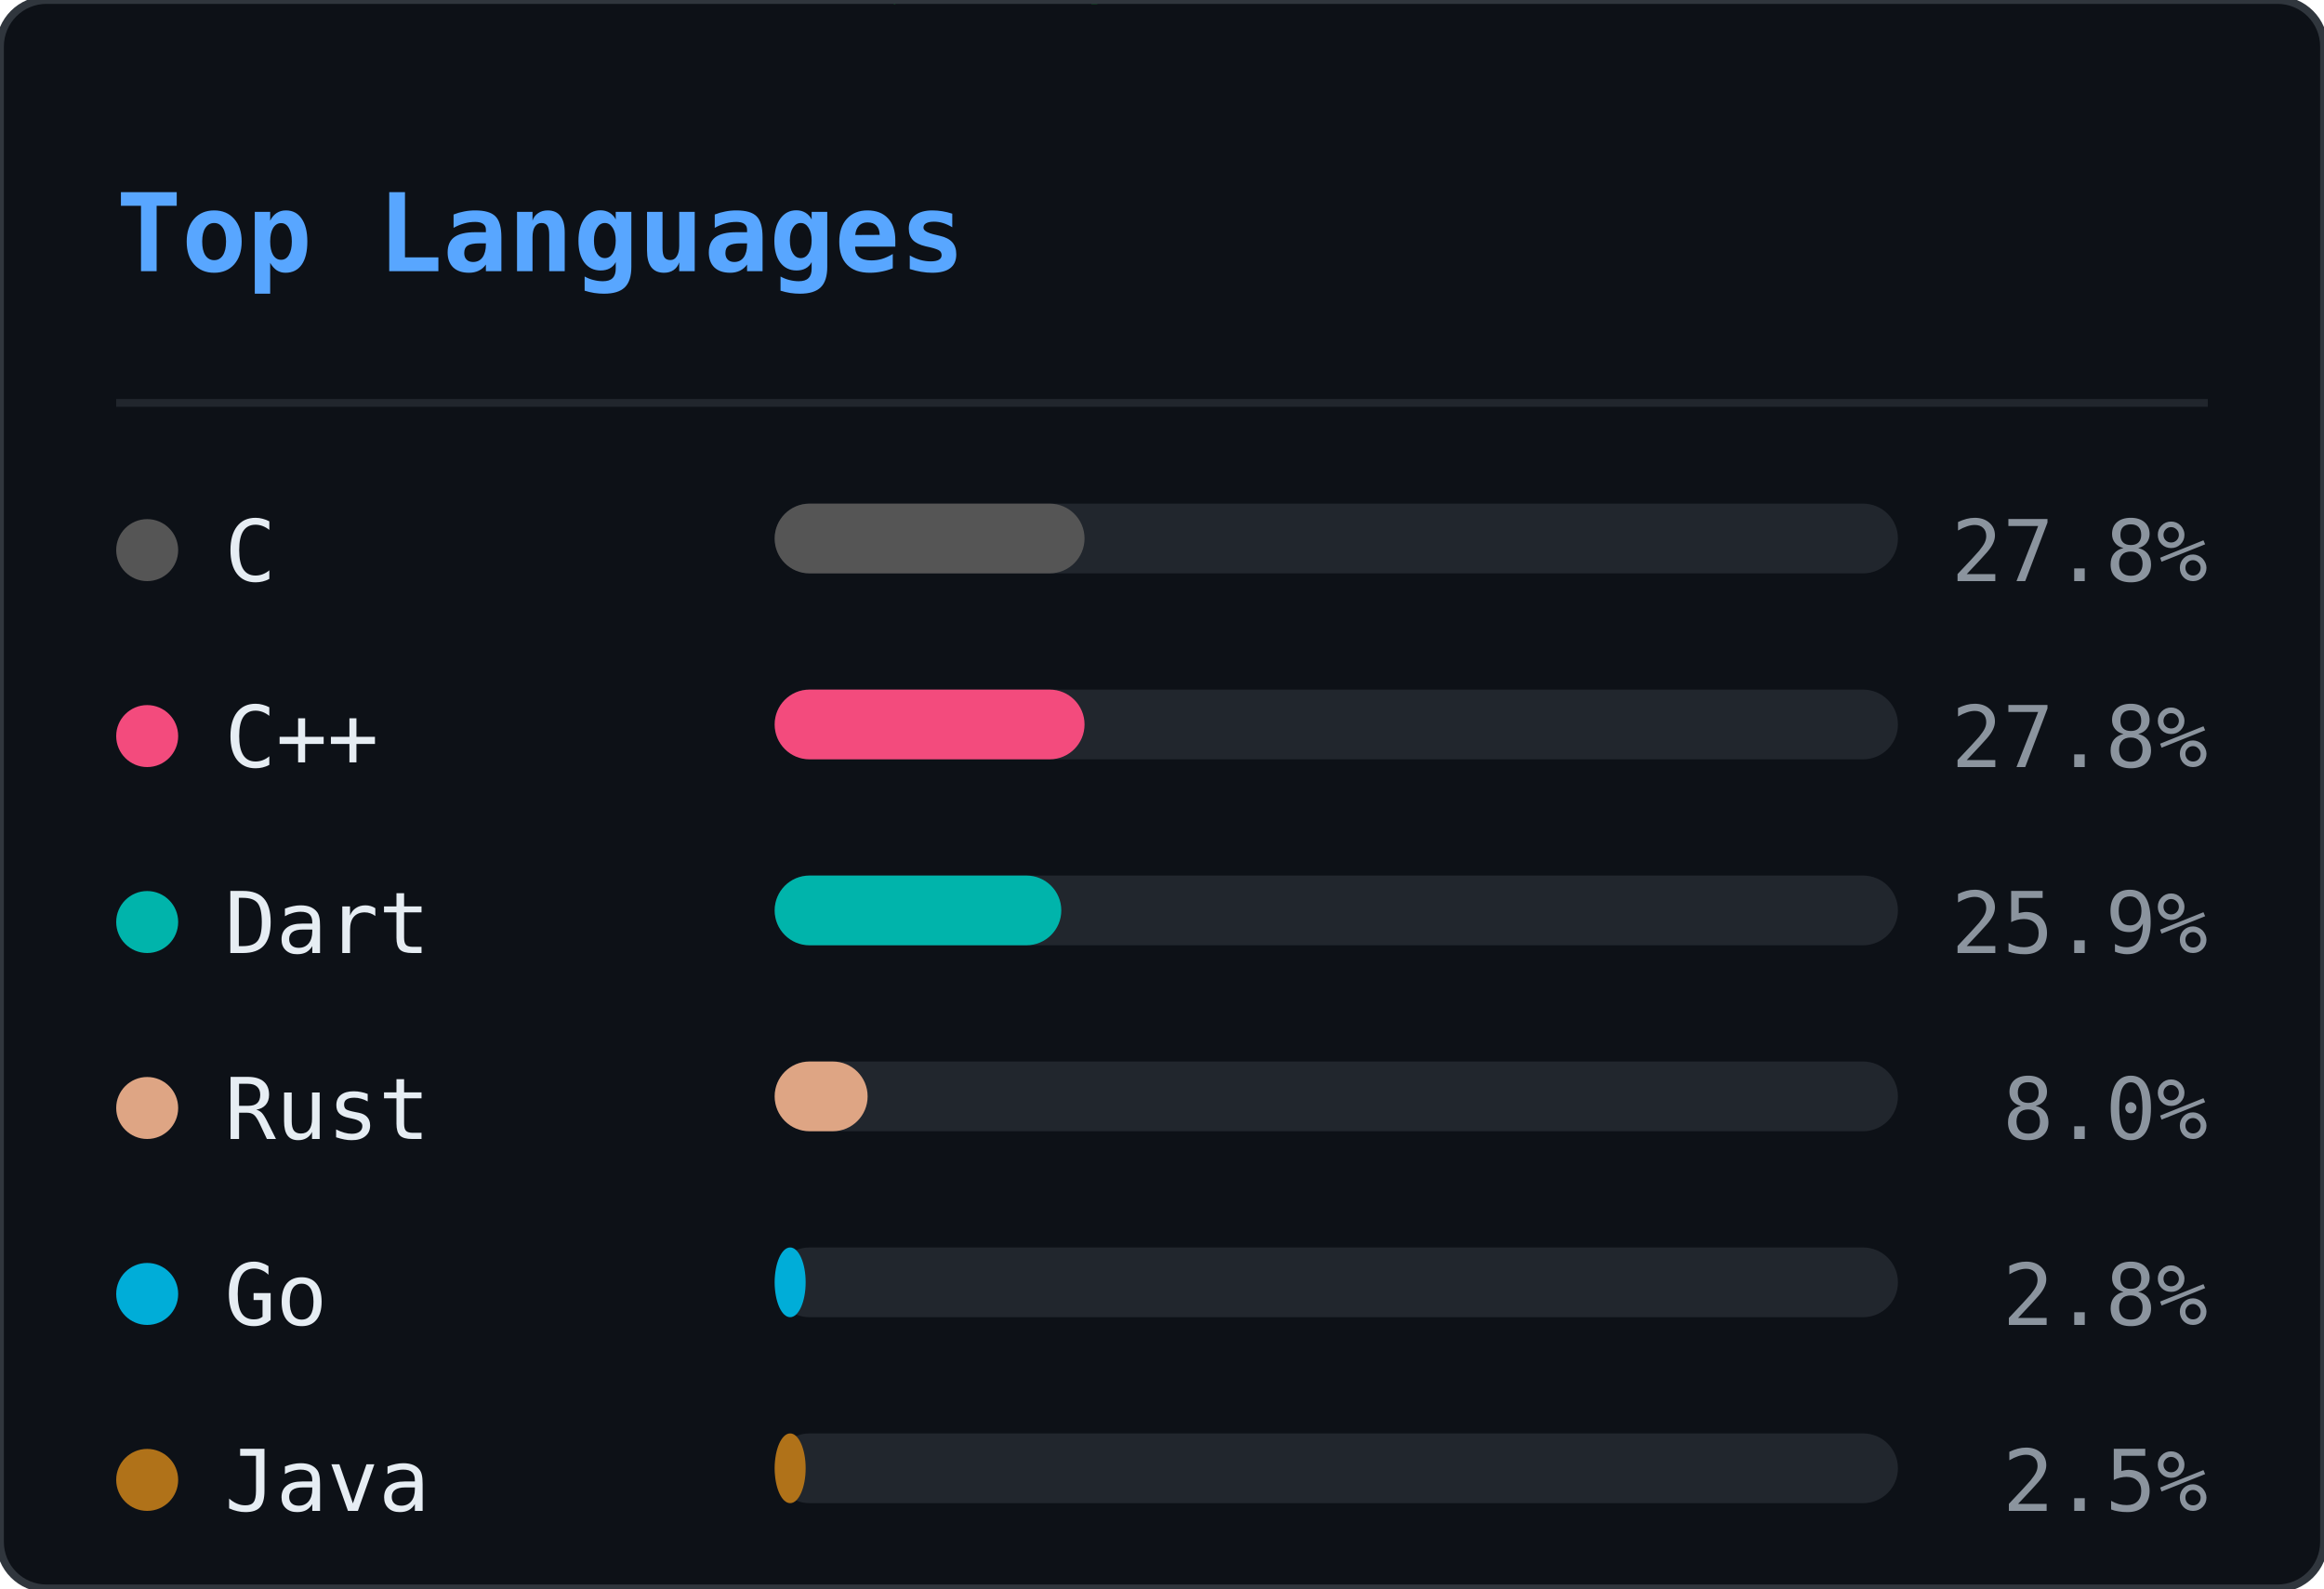
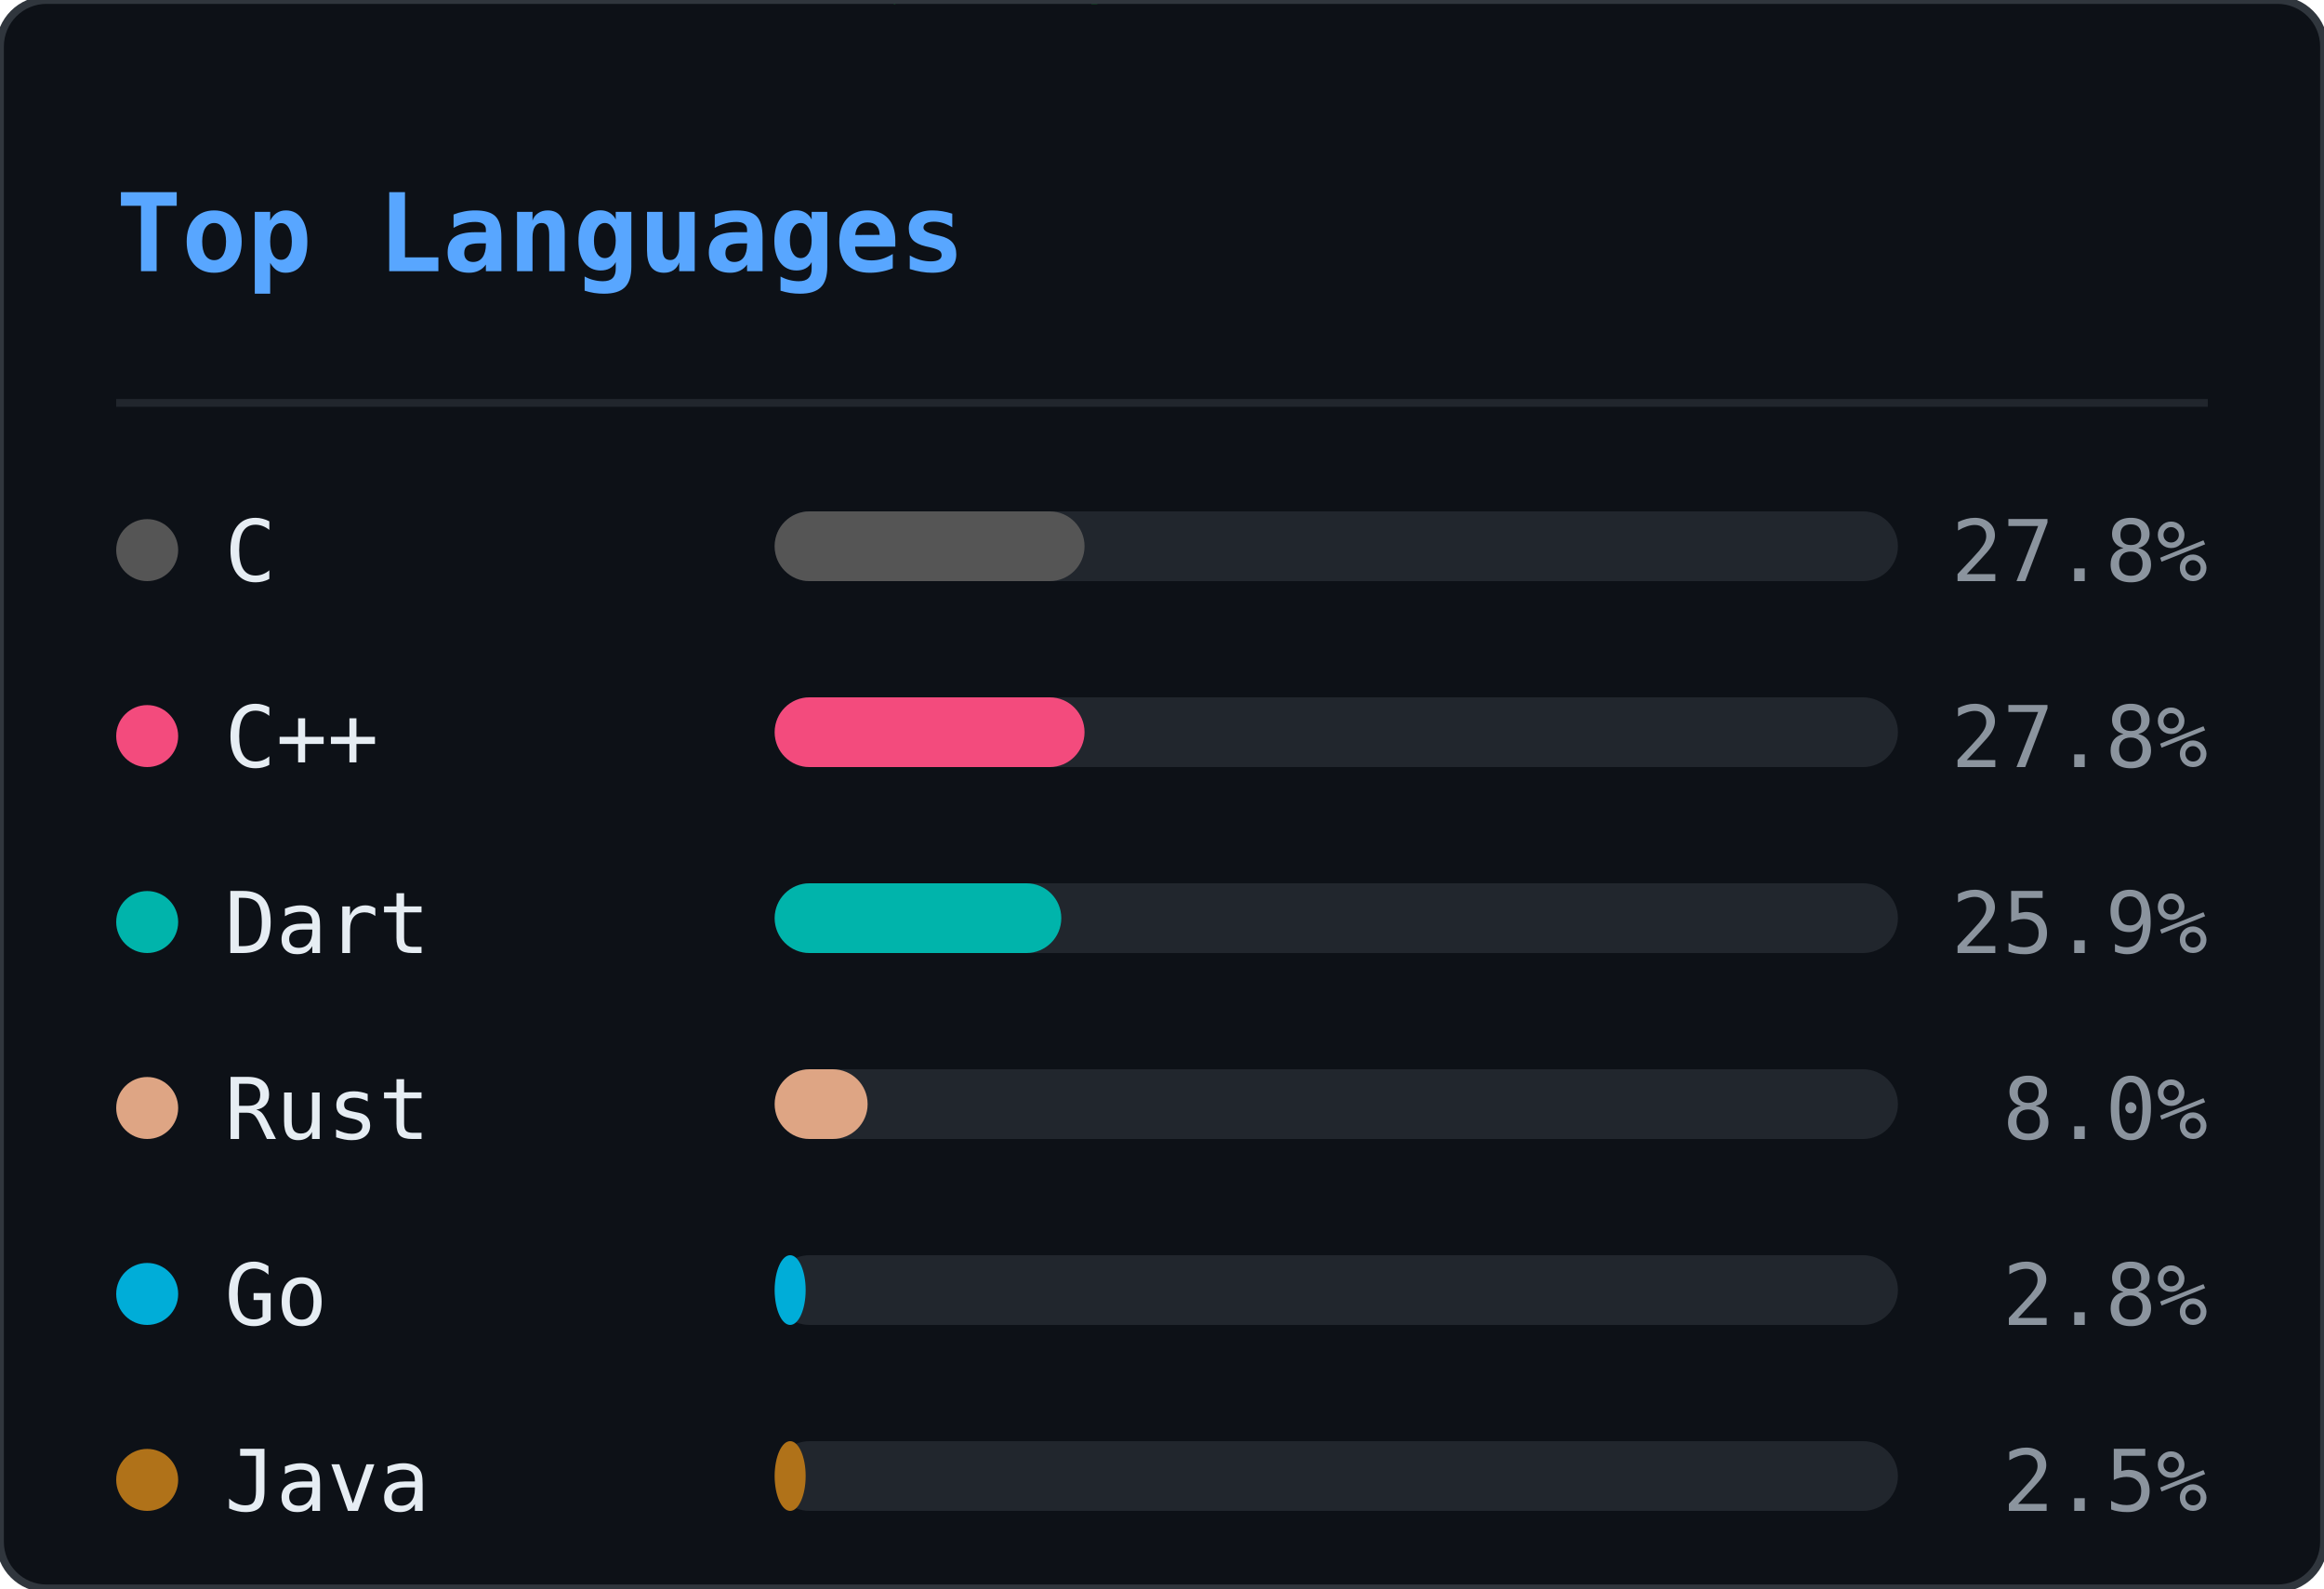
<svg xmlns="http://www.w3.org/2000/svg" width="300" height="205" viewBox="0 0 300 205">
  <defs>
    <clipPath id="ln-clip">
      <rect width="300" height="205" rx="6" />
    </clipPath>
  </defs>
  <rect width="300" height="205" rx="6" fill="#0d1117" />
  <g clip-path="url(#ln-clip)">
    <g opacity="0.22">
      <style>@keyframes ln0{from{transform:translateY(-46px)}to{transform:translateY(219px)}}@keyframes ln1{from{transform:translateY(-46px)}to{transform:translateY(219px)}}@keyframes ln2{from{transform:translateY(-46px)}to{transform:translateY(219px)}}@keyframes ln3{from{transform:translateY(-46px)}to{transform:translateY(219px)}}@keyframes ln4{from{transform:translateY(-46px)}to{transform:translateY(219px)}}@keyframes ln5{from{transform:translateY(-46px)}to{transform:translateY(219px)}}@keyframes ln6{from{transform:translateY(-46px)}to{transform:translateY(219px)}}@keyframes ln7{from{transform:translateY(-46px)}to{transform:translateY(219px)}}@keyframes ln8{from{transform:translateY(-46px)}to{transform:translateY(219px)}}@keyframes ln9{from{transform:translateY(-46px)}to{transform:translateY(219px)}}@keyframes ln10{from{transform:translateY(-46px)}to{transform:translateY(219px)}}@keyframes ln11{from{transform:translateY(-46px)}to{transform:translateY(219px)}}@keyframes ln12{from{transform:translateY(-46px)}to{transform:translateY(219px)}}@keyframes ln13{from{transform:translateY(-46px)}to{transform:translateY(219px)}}@keyframes ln14{from{transform:translateY(-46px)}to{transform:translateY(219px)}}@keyframes ln15{from{transform:translateY(-46px)}to{transform:translateY(219px)}}@keyframes ln16{from{transform:translateY(-46px)}to{transform:translateY(219px)}}@keyframes ln17{from{transform:translateY(-46px)}to{transform:translateY(219px)}}@keyframes ln18{from{transform:translateY(-46px)}to{transform:translateY(219px)}}@keyframes ln19{from{transform:translateY(-46px)}to{transform:translateY(219px)}}@keyframes ln20{from{transform:translateY(-46px)}to{transform:translateY(219px)}}@keyframes ln21{from{transform:translateY(-46px)}to{transform:translateY(219px)}}@keyframes ln22{from{transform:translateY(-46px)}to{transform:translateY(219px)}}</style>
      <g style="animation:ln0 1.92s linear infinite;animation-delay:-0.55s">
        <text x="93" y="0" font-family="monospace" font-size="12" fill="#00ff41">ｿ</text>
        <text x="93" y="-14" font-family="monospace" font-size="12" fill="#00ff41" opacity="0.75">7</text>
        <text x="93" y="-28" font-family="monospace" font-size="12" fill="#00ff41" opacity="0.50">3</text>
        <text x="93" y="-42" font-family="monospace" font-size="12" fill="#00ff41" opacity="0.25">ﾑ</text>
      </g>
      <g style="animation:ln1 2.40s linear infinite;animation-delay:-0.40s">
        <text x="41" y="0" font-family="monospace" font-size="12" fill="#00ff41">ｶ</text>
        <text x="41" y="-14" font-family="monospace" font-size="12" fill="#00ff41" opacity="0.75">ｭ</text>
        <text x="41" y="-28" font-family="monospace" font-size="12" fill="#00ff41" opacity="0.50">ｳ</text>
        <text x="41" y="-42" font-family="monospace" font-size="12" fill="#00ff41" opacity="0.25">ﾎ</text>
      </g>
      <g style="animation:ln2 2.75s linear infinite;animation-delay:-0.79s">
        <text x="205" y="0" font-family="monospace" font-size="12" fill="#00ff41">1</text>
        <text x="205" y="-14" font-family="monospace" font-size="12" fill="#00ff41" opacity="0.75">ﾀ</text>
        <text x="205" y="-28" font-family="monospace" font-size="12" fill="#00ff41" opacity="0.50">ﾓ</text>
        <text x="205" y="-42" font-family="monospace" font-size="12" fill="#00ff41" opacity="0.25">6</text>
      </g>
      <g style="animation:ln3 1.66s linear infinite;animation-delay:-0.60s">
        <text x="137" y="0" font-family="monospace" font-size="12" fill="#00ff41">ｮ</text>
        <text x="137" y="-14" font-family="monospace" font-size="12" fill="#00ff41" opacity="0.75">ｽ</text>
        <text x="137" y="-28" font-family="monospace" font-size="12" fill="#00ff41" opacity="0.50">ｾ</text>
        <text x="137" y="-42" font-family="monospace" font-size="12" fill="#00ff41" opacity="0.25">ｫ</text>
      </g>
      <g style="animation:ln4 2.63s linear infinite;animation-delay:-1.74s">
        <text x="37" y="0" font-family="monospace" font-size="12" fill="#00ff41">ｿ</text>
        <text x="37" y="-14" font-family="monospace" font-size="12" fill="#00ff41" opacity="0.75">ﾍ</text>
        <text x="37" y="-28" font-family="monospace" font-size="12" fill="#00ff41" opacity="0.50">ｨ</text>
        <text x="37" y="-42" font-family="monospace" font-size="12" fill="#00ff41" opacity="0.25">5</text>
      </g>
      <g style="animation:ln5 3.08s linear infinite;animation-delay:-2.49s">
        <text x="81" y="0" font-family="monospace" font-size="12" fill="#00ff41">2</text>
        <text x="81" y="-14" font-family="monospace" font-size="12" fill="#00ff41" opacity="0.75">ｻ</text>
        <text x="81" y="-28" font-family="monospace" font-size="12" fill="#00ff41" opacity="0.50">8</text>
        <text x="81" y="-42" font-family="monospace" font-size="12" fill="#00ff41" opacity="0.25">ﾑ</text>
      </g>
      <g style="animation:ln6 1.75s linear infinite;animation-delay:-1.65s">
        <text x="149" y="0" font-family="monospace" font-size="12" fill="#00ff41">ﾔ</text>
        <text x="149" y="-14" font-family="monospace" font-size="12" fill="#00ff41" opacity="0.75">6</text>
        <text x="149" y="-28" font-family="monospace" font-size="12" fill="#00ff41" opacity="0.50">ﾓ</text>
        <text x="149" y="-42" font-family="monospace" font-size="12" fill="#00ff41" opacity="0.25">ﾑ</text>
      </g>
      <g style="animation:ln7 2.87s linear infinite;animation-delay:-0.22s">
        <text x="133" y="0" font-family="monospace" font-size="12" fill="#00ff41">ｺ</text>
        <text x="133" y="-14" font-family="monospace" font-size="12" fill="#00ff41" opacity="0.75">ｬ</text>
        <text x="133" y="-28" font-family="monospace" font-size="12" fill="#00ff41" opacity="0.50">ﾋ</text>
        <text x="133" y="-42" font-family="monospace" font-size="12" fill="#00ff41" opacity="0.25">6</text>
      </g>
      <g style="animation:ln8 2.04s linear infinite;animation-delay:-0.62s">
        <text x="113" y="0" font-family="monospace" font-size="12" fill="#00ff41">ｩ</text>
        <text x="113" y="-14" font-family="monospace" font-size="12" fill="#00ff41" opacity="0.75">ﾘ</text>
        <text x="113" y="-28" font-family="monospace" font-size="12" fill="#00ff41" opacity="0.50">ﾂ</text>
        <text x="113" y="-42" font-family="monospace" font-size="12" fill="#00ff41" opacity="0.25">0</text>
      </g>
      <g style="animation:ln9 2.67s linear infinite;animation-delay:-1.60s">
        <text x="17" y="0" font-family="monospace" font-size="12" fill="#00ff41">ﾎ</text>
        <text x="17" y="-14" font-family="monospace" font-size="12" fill="#00ff41" opacity="0.75">5</text>
        <text x="17" y="-28" font-family="monospace" font-size="12" fill="#00ff41" opacity="0.50">ｵ</text>
        <text x="17" y="-42" font-family="monospace" font-size="12" fill="#00ff41" opacity="0.25">5</text>
      </g>
      <g style="animation:ln10 1.99s linear infinite;animation-delay:-0.10s">
        <text x="225" y="0" font-family="monospace" font-size="12" fill="#00ff41">ﾊ</text>
        <text x="225" y="-14" font-family="monospace" font-size="12" fill="#00ff41" opacity="0.75">ﾗ</text>
        <text x="225" y="-28" font-family="monospace" font-size="12" fill="#00ff41" opacity="0.50">ｧ</text>
        <text x="225" y="-42" font-family="monospace" font-size="12" fill="#00ff41" opacity="0.25">ｺ</text>
      </g>
      <g style="animation:ln11 1.72s linear infinite;animation-delay:-0.65s">
        <text x="105" y="0" font-family="monospace" font-size="12" fill="#00ff41">ﾁ</text>
        <text x="105" y="-14" font-family="monospace" font-size="12" fill="#00ff41" opacity="0.75">ｹ</text>
        <text x="105" y="-28" font-family="monospace" font-size="12" fill="#00ff41" opacity="0.50">ﾒ</text>
        <text x="105" y="-42" font-family="monospace" font-size="12" fill="#00ff41" opacity="0.25">ﾎ</text>
      </g>
      <g style="animation:ln12 1.89s linear infinite;animation-delay:-1.40s">
        <text x="157" y="0" font-family="monospace" font-size="12" fill="#00ff41">ﾝ</text>
        <text x="157" y="-14" font-family="monospace" font-size="12" fill="#00ff41" opacity="0.75">ﾊ</text>
        <text x="157" y="-28" font-family="monospace" font-size="12" fill="#00ff41" opacity="0.50">ﾀ</text>
        <text x="157" y="-42" font-family="monospace" font-size="12" fill="#00ff41" opacity="0.25">ｲ</text>
      </g>
      <g style="animation:ln13 1.87s linear infinite;animation-delay:-0.50s">
        <text x="65" y="0" font-family="monospace" font-size="12" fill="#00ff41">ｪ</text>
        <text x="65" y="-14" font-family="monospace" font-size="12" fill="#00ff41" opacity="0.75">ｮ</text>
        <text x="65" y="-28" font-family="monospace" font-size="12" fill="#00ff41" opacity="0.50">ﾏ</text>
        <text x="65" y="-42" font-family="monospace" font-size="12" fill="#00ff41" opacity="0.25">1</text>
      </g>
      <g style="animation:ln14 3.09s linear infinite;animation-delay:-1.87s">
        <text x="17" y="0" font-family="monospace" font-size="12" fill="#00ff41">ﾜ</text>
        <text x="17" y="-14" font-family="monospace" font-size="12" fill="#00ff41" opacity="0.75">ﾐ</text>
        <text x="17" y="-28" font-family="monospace" font-size="12" fill="#00ff41" opacity="0.50">ｸ</text>
        <text x="17" y="-42" font-family="monospace" font-size="12" fill="#00ff41" opacity="0.25">ｪ</text>
      </g>
      <g style="animation:ln15 1.72s linear infinite;animation-delay:-0.81s">
        <text x="133" y="0" font-family="monospace" font-size="12" fill="#00ff41">5</text>
        <text x="133" y="-14" font-family="monospace" font-size="12" fill="#00ff41" opacity="0.75">ｹ</text>
        <text x="133" y="-28" font-family="monospace" font-size="12" fill="#00ff41" opacity="0.50">0</text>
        <text x="133" y="-42" font-family="monospace" font-size="12" fill="#00ff41" opacity="0.25">ﾅ</text>
      </g>
      <g style="animation:ln16 2.04s linear infinite;animation-delay:-0.70s">
        <text x="41" y="0" font-family="monospace" font-size="12" fill="#00ff41">ｫ</text>
        <text x="41" y="-14" font-family="monospace" font-size="12" fill="#00ff41" opacity="0.75">ﾑ</text>
        <text x="41" y="-28" font-family="monospace" font-size="12" fill="#00ff41" opacity="0.50">8</text>
        <text x="41" y="-42" font-family="monospace" font-size="12" fill="#00ff41" opacity="0.25">ﾆ</text>
      </g>
      <g style="animation:ln17 2.90s linear infinite;animation-delay:-0.60s">
        <text x="89" y="0" font-family="monospace" font-size="12" fill="#00ff41">ｼ</text>
        <text x="89" y="-14" font-family="monospace" font-size="12" fill="#00ff41" opacity="0.75">ﾒ</text>
        <text x="89" y="-28" font-family="monospace" font-size="12" fill="#00ff41" opacity="0.50">ﾏ</text>
        <text x="89" y="-42" font-family="monospace" font-size="12" fill="#00ff41" opacity="0.25">9</text>
      </g>
      <g style="animation:ln18 1.79s linear infinite;animation-delay:-0.72s">
        <text x="261" y="0" font-family="monospace" font-size="12" fill="#00ff41">ﾗ</text>
        <text x="261" y="-14" font-family="monospace" font-size="12" fill="#00ff41" opacity="0.75">ﾝ</text>
        <text x="261" y="-28" font-family="monospace" font-size="12" fill="#00ff41" opacity="0.50">ﾚ</text>
        <text x="261" y="-42" font-family="monospace" font-size="12" fill="#00ff41" opacity="0.25">9</text>
      </g>
      <g style="animation:ln19 2.43s linear infinite;animation-delay:-2.21s">
        <text x="265" y="0" font-family="monospace" font-size="12" fill="#00ff41">8</text>
        <text x="265" y="-14" font-family="monospace" font-size="12" fill="#00ff41" opacity="0.75">ｽ</text>
        <text x="265" y="-28" font-family="monospace" font-size="12" fill="#00ff41" opacity="0.50">6</text>
        <text x="265" y="-42" font-family="monospace" font-size="12" fill="#00ff41" opacity="0.25">ﾗ</text>
      </g>
      <g style="animation:ln20 1.60s linear infinite;animation-delay:-0.29s">
        <text x="109" y="0" font-family="monospace" font-size="12" fill="#00ff41">ﾌ</text>
        <text x="109" y="-14" font-family="monospace" font-size="12" fill="#00ff41" opacity="0.75">ｧ</text>
        <text x="109" y="-28" font-family="monospace" font-size="12" fill="#00ff41" opacity="0.50">ﾅ</text>
        <text x="109" y="-42" font-family="monospace" font-size="12" fill="#00ff41" opacity="0.25">ﾒ</text>
      </g>
      <g style="animation:ln21 1.83s linear infinite;animation-delay:-1.82s">
        <text x="281" y="0" font-family="monospace" font-size="12" fill="#00ff41">ﾁ</text>
        <text x="281" y="-14" font-family="monospace" font-size="12" fill="#00ff41" opacity="0.75">ﾔ</text>
        <text x="281" y="-28" font-family="monospace" font-size="12" fill="#00ff41" opacity="0.50">4</text>
        <text x="281" y="-42" font-family="monospace" font-size="12" fill="#00ff41" opacity="0.25">ｲ</text>
      </g>
      <g style="animation:ln22 2.18s linear infinite;animation-delay:-0.55s">
        <text x="193" y="0" font-family="monospace" font-size="12" fill="#00ff41">8</text>
        <text x="193" y="-14" font-family="monospace" font-size="12" fill="#00ff41" opacity="0.75">ｽ</text>
        <text x="193" y="-28" font-family="monospace" font-size="12" fill="#00ff41" opacity="0.50">ﾓ</text>
        <text x="193" y="-42" font-family="monospace" font-size="12" fill="#00ff41" opacity="0.25">0</text>
      </g>
    </g>
  </g>
  <rect width="300" height="205" rx="6" fill="none" stroke="#30363d" stroke-width="1" />
  <text x="15" y="35" font-family="monospace" font-size="14" font-weight="600" fill="#58a6ff">Top Languages</text>
  <line x1="15" y1="52" x2="285" y2="52" stroke="#21262d" stroke-width="1" />
  <circle cx="19" cy="71" r="4" fill="#555555" />
  <text x="29" y="75" font-family="monospace" font-size="11" fill="#e6edf3">C</text>
-   <rect x="100" y="65" width="145" height="9" rx="4.5" fill="#21262d" />
-   <rect x="100" y="65" width="40" height="9" rx="4.5" fill="#555555" />
+   <rect x="100" y="66" width="145" height="9" rx="4.5" fill="#21262d" />
+   <rect x="100" y="66" width="40" height="9" rx="4.5" fill="#555555" />
  <text x="285" y="75" text-anchor="end" font-family="monospace" font-size="11" fill="#8b949e">27.8%</text>
  <circle cx="19" cy="95" r="4" fill="#f34b7d" />
  <text x="29" y="99" font-family="monospace" font-size="11" fill="#e6edf3">C++</text>
-   <rect x="100" y="89" width="145" height="9" rx="4.5" fill="#21262d" />
-   <rect x="100" y="89" width="40" height="9" rx="4.5" fill="#f34b7d" />
+   <rect x="100" y="90" width="145" height="9" rx="4.5" fill="#21262d" />
+   <rect x="100" y="90" width="40" height="9" rx="4.5" fill="#f34b7d" />
  <text x="285" y="99" text-anchor="end" font-family="monospace" font-size="11" fill="#8b949e">27.8%</text>
  <circle cx="19" cy="119" r="4" fill="#00B4AB" />
  <text x="29" y="123" font-family="monospace" font-size="11" fill="#e6edf3">Dart</text>
-   <rect x="100" y="113" width="145" height="9" rx="4.5" fill="#21262d" />
-   <rect x="100" y="113" width="37" height="9" rx="4.5" fill="#00B4AB" />
+   <rect x="100" y="114" width="145" height="9" rx="4.5" fill="#21262d" />
+   <rect x="100" y="114" width="37" height="9" rx="4.5" fill="#00B4AB" />
  <text x="285" y="123" text-anchor="end" font-family="monospace" font-size="11" fill="#8b949e">25.9%</text>
  <circle cx="19" cy="143" r="4" fill="#dea584" />
  <text x="29" y="147" font-family="monospace" font-size="11" fill="#e6edf3">Rust</text>
-   <rect x="100" y="137" width="145" height="9" rx="4.5" fill="#21262d" />
-   <rect x="100" y="137" width="12" height="9" rx="4.5" fill="#dea584" />
+   <rect x="100" y="138" width="145" height="9" rx="4.5" fill="#21262d" />
+   <rect x="100" y="138" width="12" height="9" rx="4.5" fill="#dea584" />
  <text x="285" y="147" text-anchor="end" font-family="monospace" font-size="11" fill="#8b949e">8.0%</text>
  <circle cx="19" cy="167" r="4" fill="#00ADD8" />
  <text x="29" y="171" font-family="monospace" font-size="11" fill="#e6edf3">Go</text>
-   <rect x="100" y="161" width="145" height="9" rx="4.5" fill="#21262d" />
-   <rect x="100" y="161" width="4" height="9" rx="4.5" fill="#00ADD8" />
+   <rect x="100" y="162" width="145" height="9" rx="4.5" fill="#21262d" />
+   <rect x="100" y="162" width="4" height="9" rx="4.5" fill="#00ADD8" />
  <text x="285" y="171" text-anchor="end" font-family="monospace" font-size="11" fill="#8b949e">2.8%</text>
  <circle cx="19" cy="191" r="4" fill="#b07219" />
  <text x="29" y="195" font-family="monospace" font-size="11" fill="#e6edf3">Java</text>
-   <rect x="100" y="185" width="145" height="9" rx="4.5" fill="#21262d" />
-   <rect x="100" y="185" width="4" height="9" rx="4.5" fill="#b07219" />
+   <rect x="100" y="186" width="145" height="9" rx="4.5" fill="#21262d" />
+   <rect x="100" y="186" width="4" height="9" rx="4.5" fill="#b07219" />
  <text x="285" y="195" text-anchor="end" font-family="monospace" font-size="11" fill="#8b949e">2.5%</text>
</svg>
